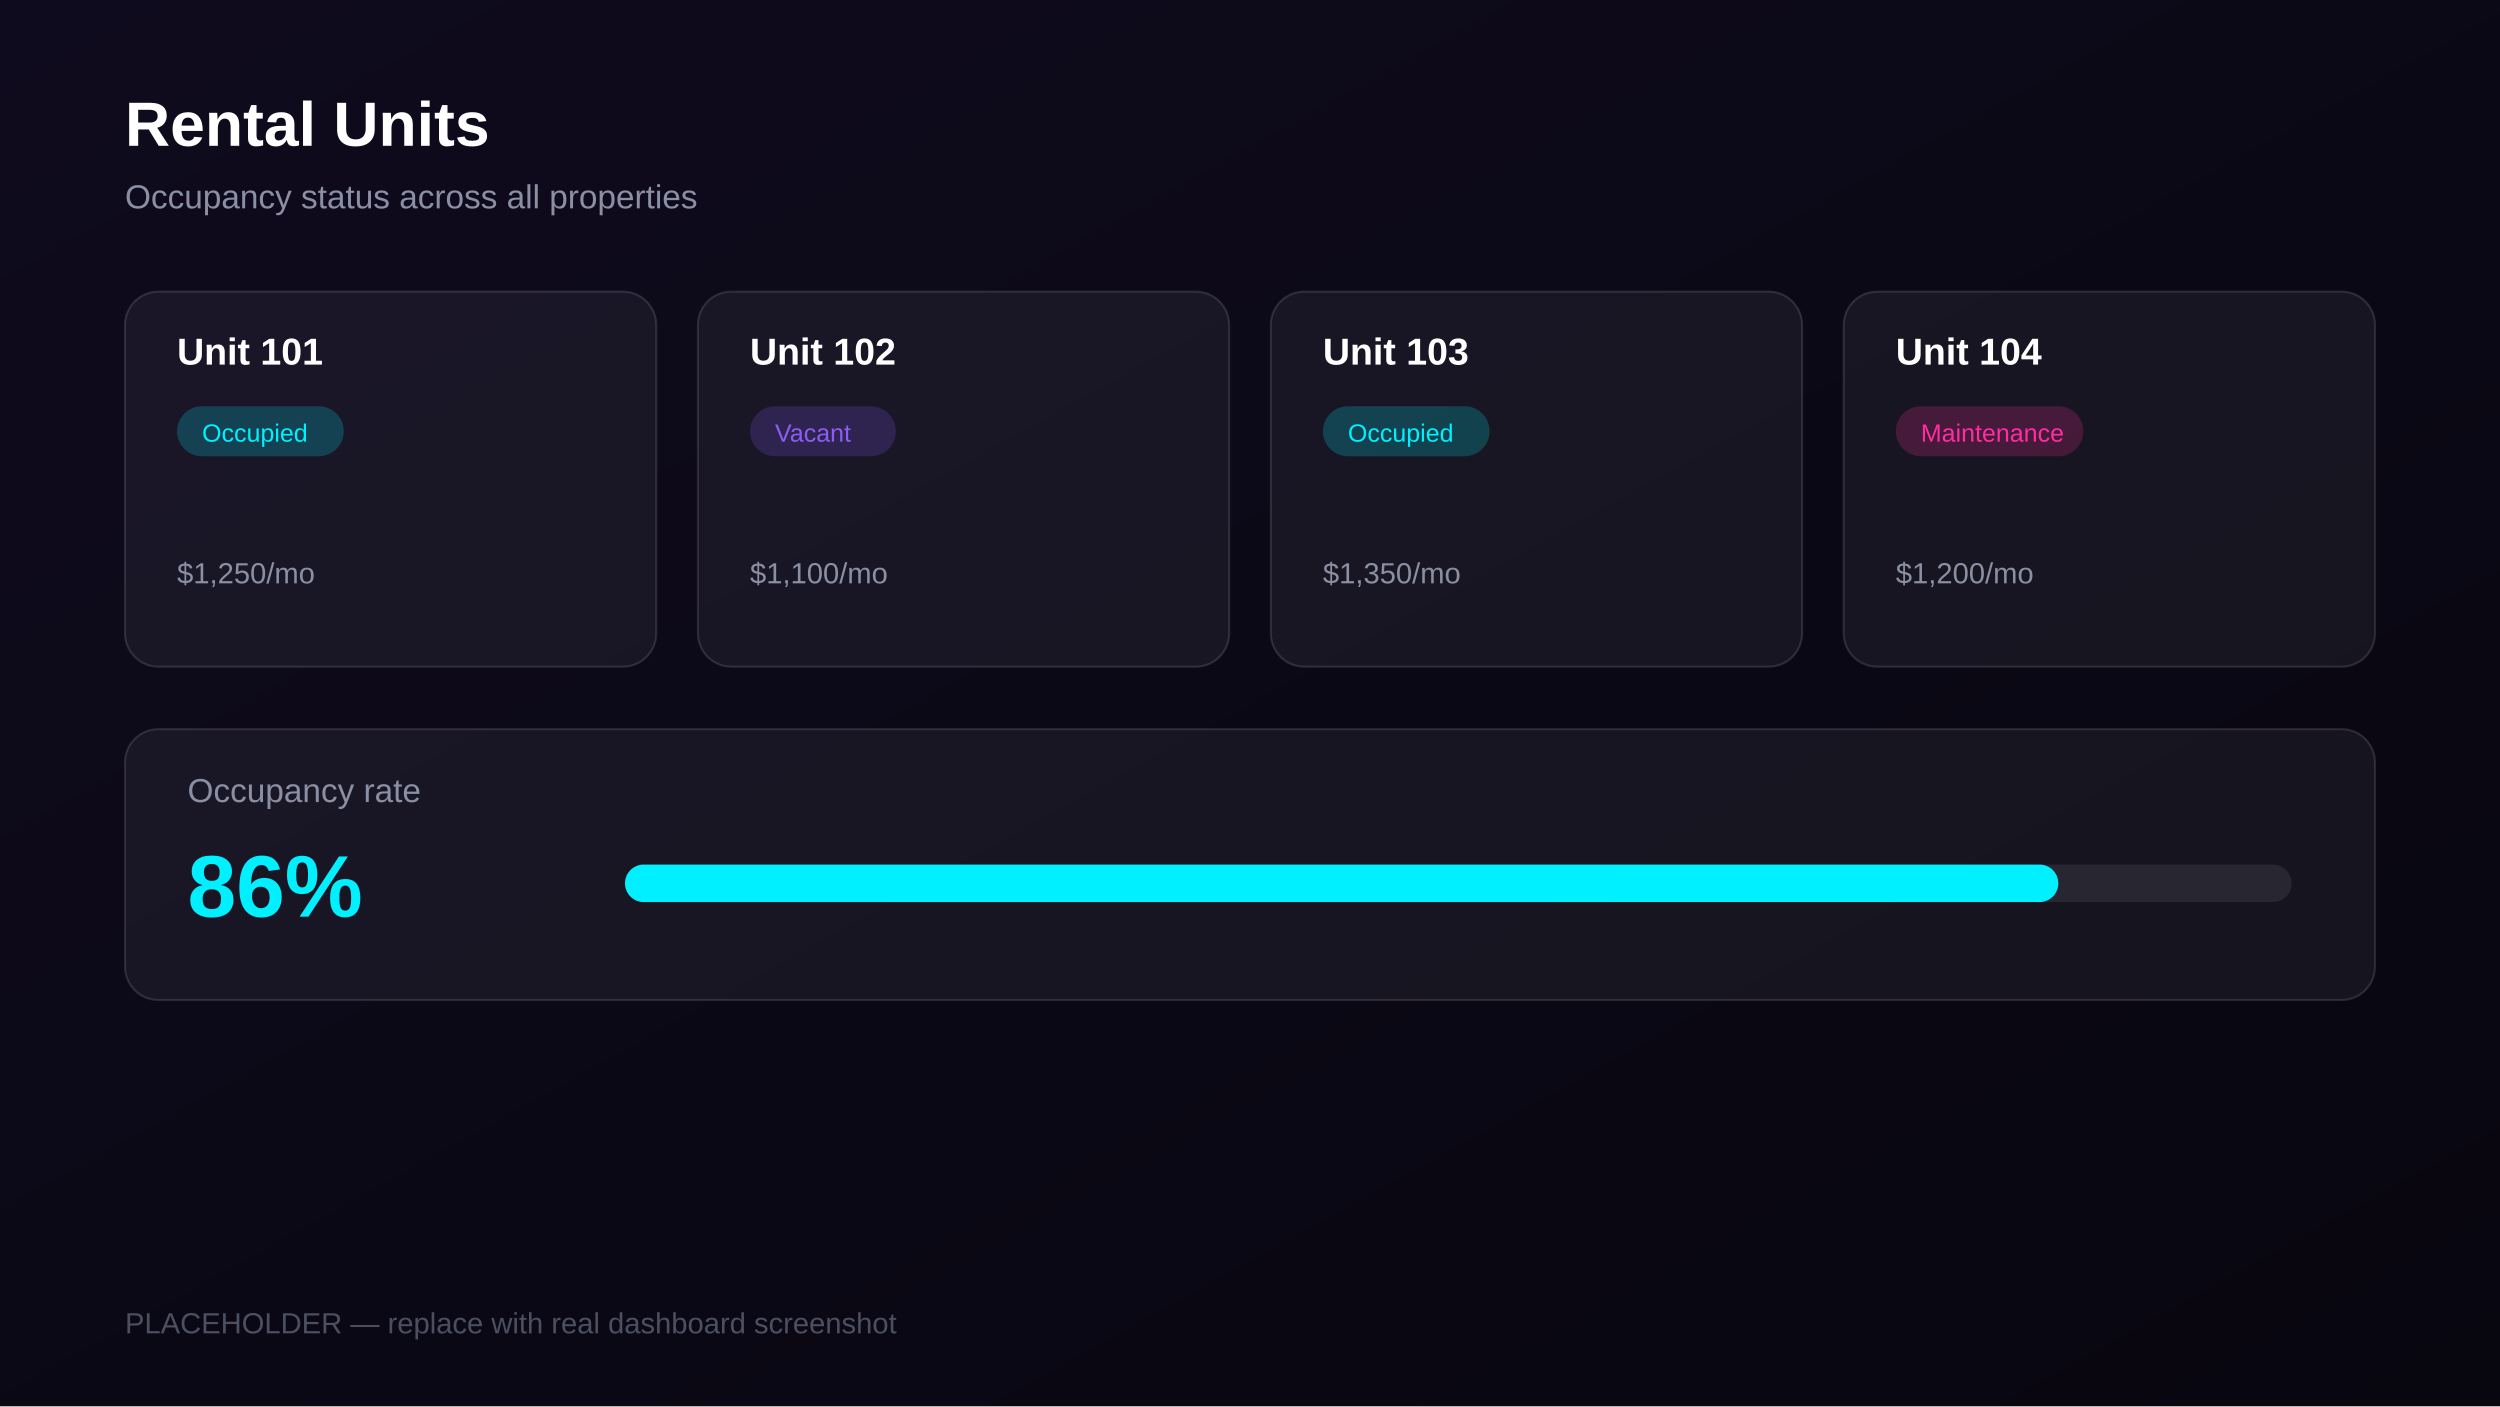
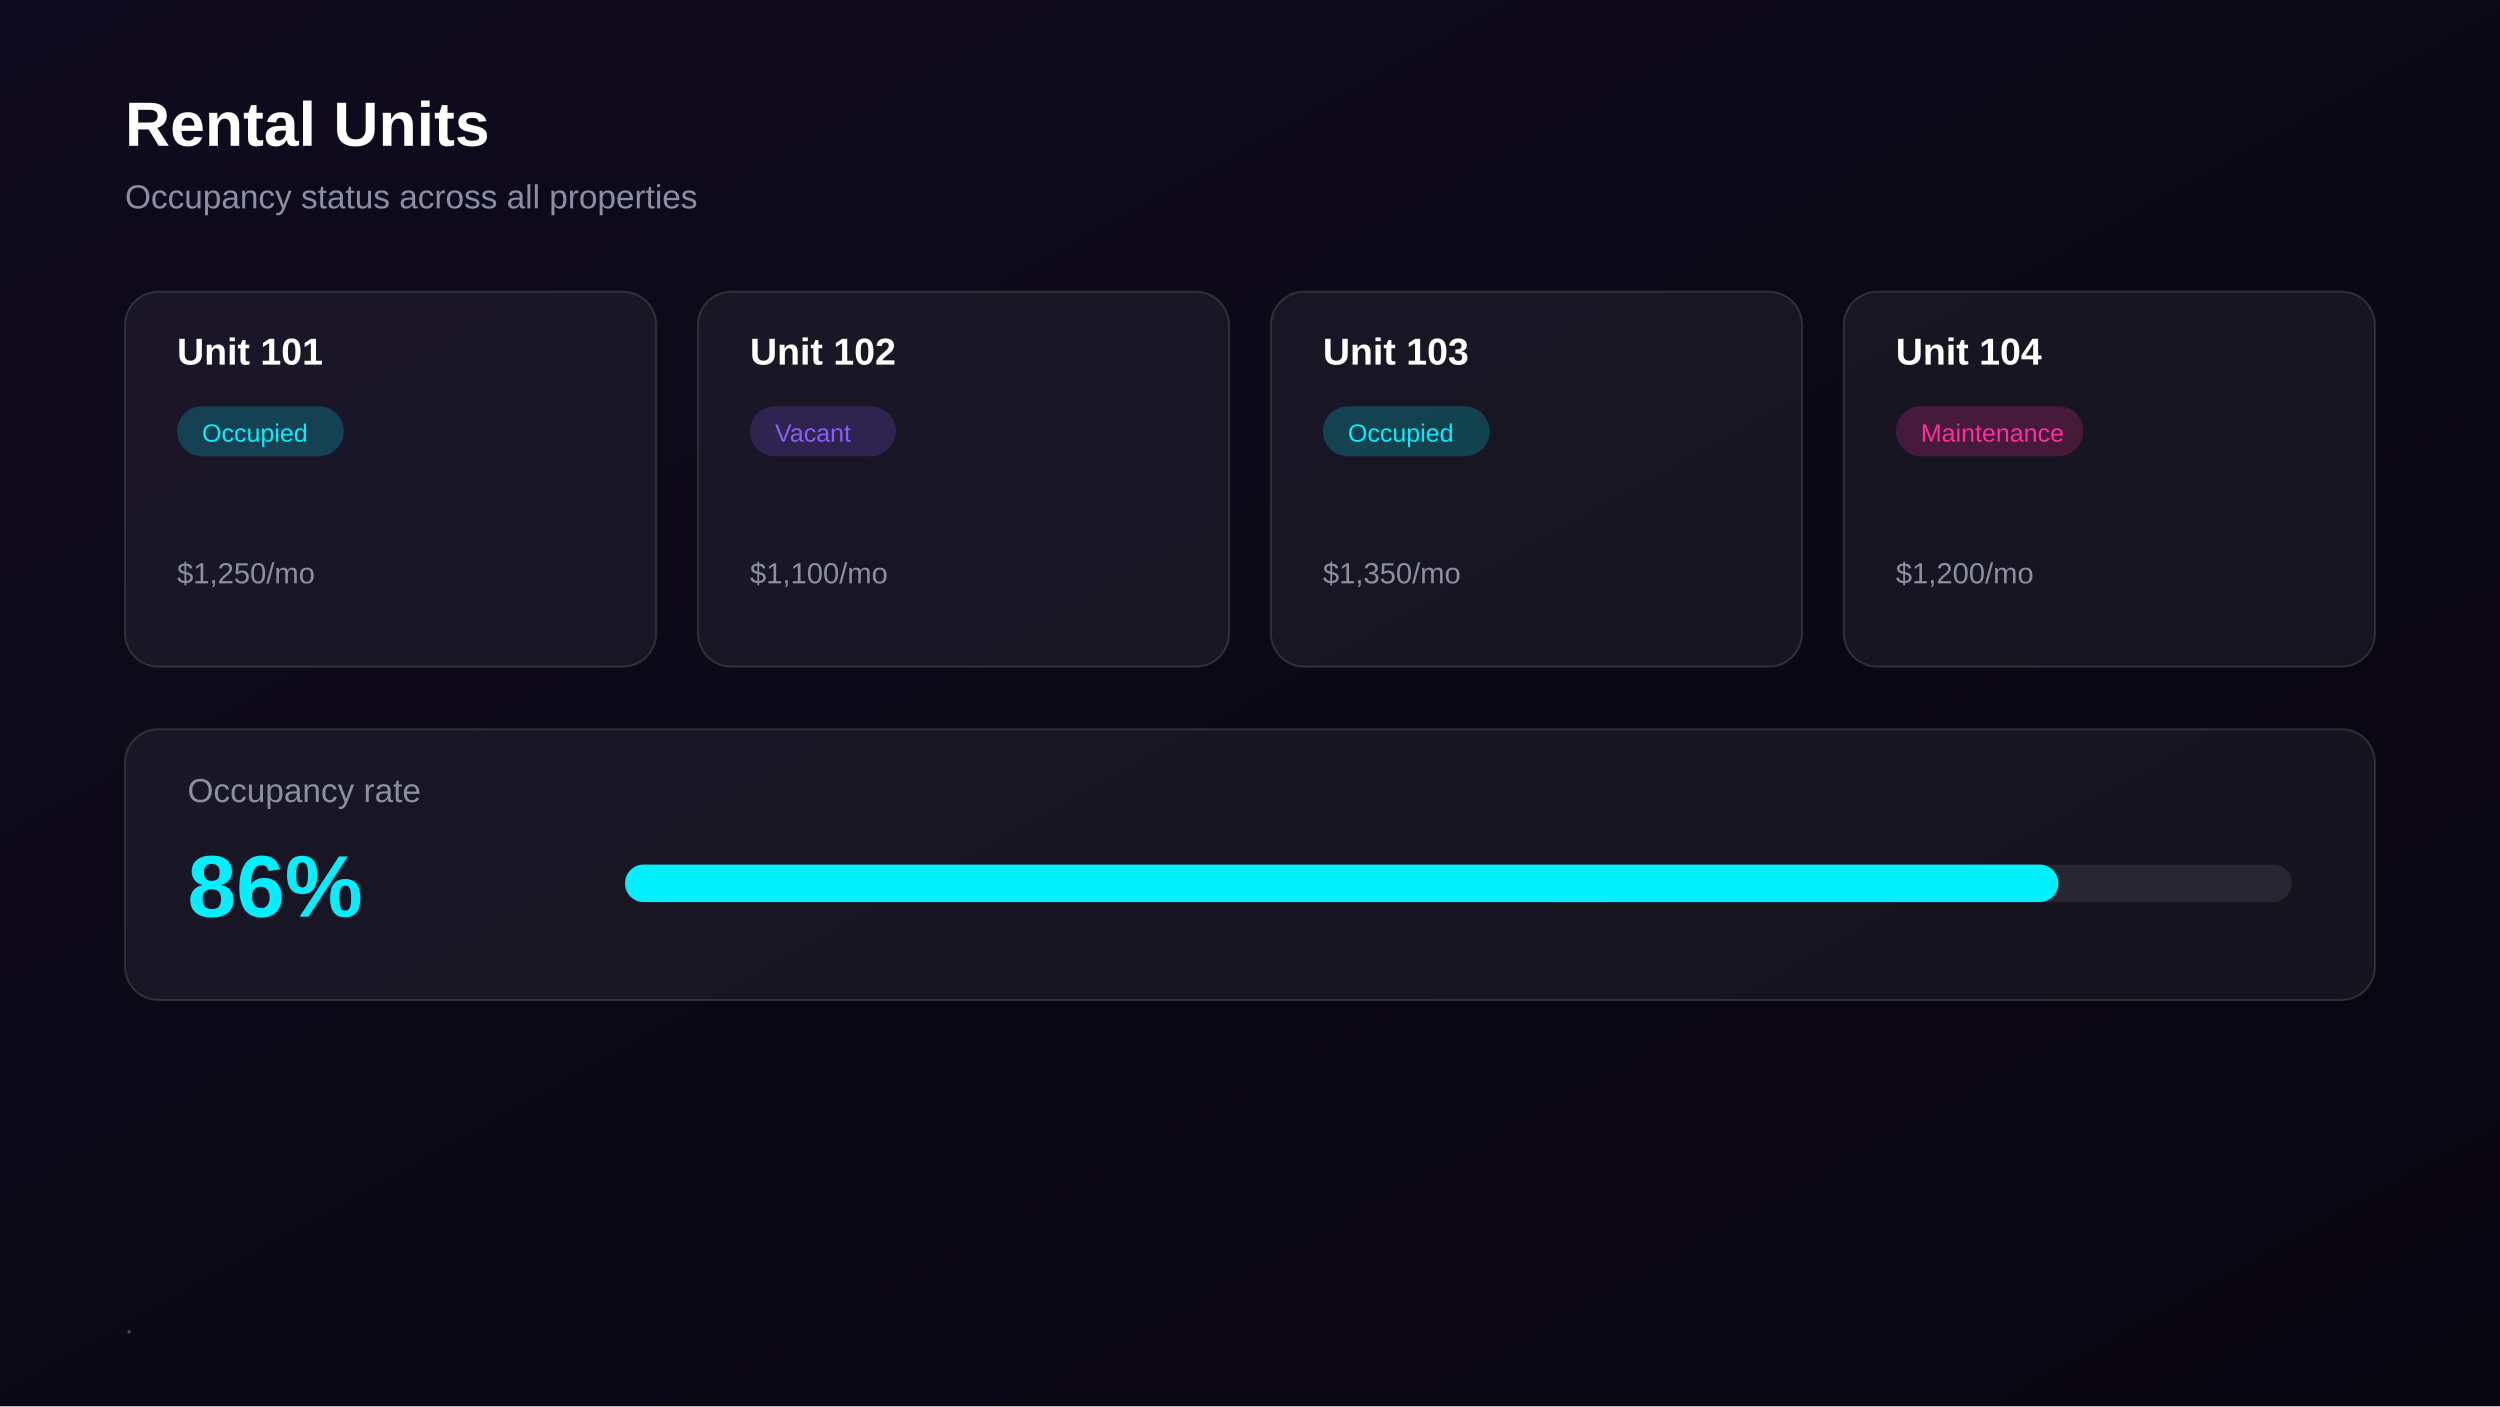
<svg xmlns="http://www.w3.org/2000/svg" viewBox="0 0 1200 675" width="1200" height="675">
  <defs>
    <linearGradient id="bg3" x1="0" y1="0" x2="1" y2="1">
      <stop offset="0%" stop-color="#0f0b1e" />
      <stop offset="100%" stop-color="#08060f" />
    </linearGradient>
  </defs>
  <rect width="1200" height="675" fill="url(#bg3)" />
  <text x="60" y="70" font-family="Arial, sans-serif" font-size="30" font-weight="700" fill="#ffffff">Rental Units</text>
  <text x="60" y="100" font-family="Arial, sans-serif" font-size="16" fill="#8b8fa3">Occupancy status across all properties</text>
  <g font-family="Arial, sans-serif">
    <rect x="60" y="140" width="255" height="180" rx="16" fill="#ffffff0d" stroke="#ffffff1f" />
    <text x="85" y="175" font-size="18" font-weight="700" fill="#ffffff">Unit 101</text>
    <rect x="85" y="195" width="80" height="24" rx="12" fill="#00f0ff33" />
    <text x="97" y="212" font-size="12" fill="#00f0ff">Occupied</text>
    <text x="85" y="280" font-size="14" fill="#8b8fa3">$1,250/mo</text>
    <rect x="335" y="140" width="255" height="180" rx="16" fill="#ffffff0d" stroke="#ffffff1f" />
    <text x="360" y="175" font-size="18" font-weight="700" fill="#ffffff">Unit 102</text>
    <rect x="360" y="195" width="70" height="24" rx="12" fill="#8b5cf633" />
    <text x="372" y="212" font-size="12" fill="#8b5cf6">Vacant</text>
    <text x="360" y="280" font-size="14" fill="#8b8fa3">$1,100/mo</text>
    <rect x="610" y="140" width="255" height="180" rx="16" fill="#ffffff0d" stroke="#ffffff1f" />
    <text x="635" y="175" font-size="18" font-weight="700" fill="#ffffff">Unit 103</text>
    <rect x="635" y="195" width="80" height="24" rx="12" fill="#00f0ff33" />
    <text x="647" y="212" font-size="12" fill="#00f0ff">Occupied</text>
    <text x="635" y="280" font-size="14" fill="#8b8fa3">$1,350/mo</text>
    <rect x="885" y="140" width="255" height="180" rx="16" fill="#ffffff0d" stroke="#ffffff1f" />
    <text x="910" y="175" font-size="18" font-weight="700" fill="#ffffff">Unit 104</text>
    <rect x="910" y="195" width="90" height="24" rx="12" fill="#ff2d9e33" />
    <text x="922" y="212" font-size="12" fill="#ff2d9e">Maintenance</text>
    <text x="910" y="280" font-size="14" fill="#8b8fa3">$1,200/mo</text>
    <rect x="60" y="350" width="1080" height="130" rx="16" fill="#ffffff0d" stroke="#ffffff1f" />
    <text x="90" y="385" font-size="16" fill="#8b8fa3">Occupancy rate</text>
    <text x="90" y="440" font-size="42" font-weight="700" fill="#00f0ff">86%</text>
    <rect x="300" y="415" width="800" height="18" rx="9" fill="#ffffff14" />
    <rect x="300" y="415" width="688" height="18" rx="9" fill="#00f0ff" />
  </g>
-   <text x="60" y="640" font-family="Arial, sans-serif" font-size="14" fill="#4b4f60">PLACEHOLDER — replace with real dashboard screenshot</text>
+   <text x="60" y="640" font-family="Arial, sans-serif" font-size="14" fill="#4b4f60">.</text>
</svg>
